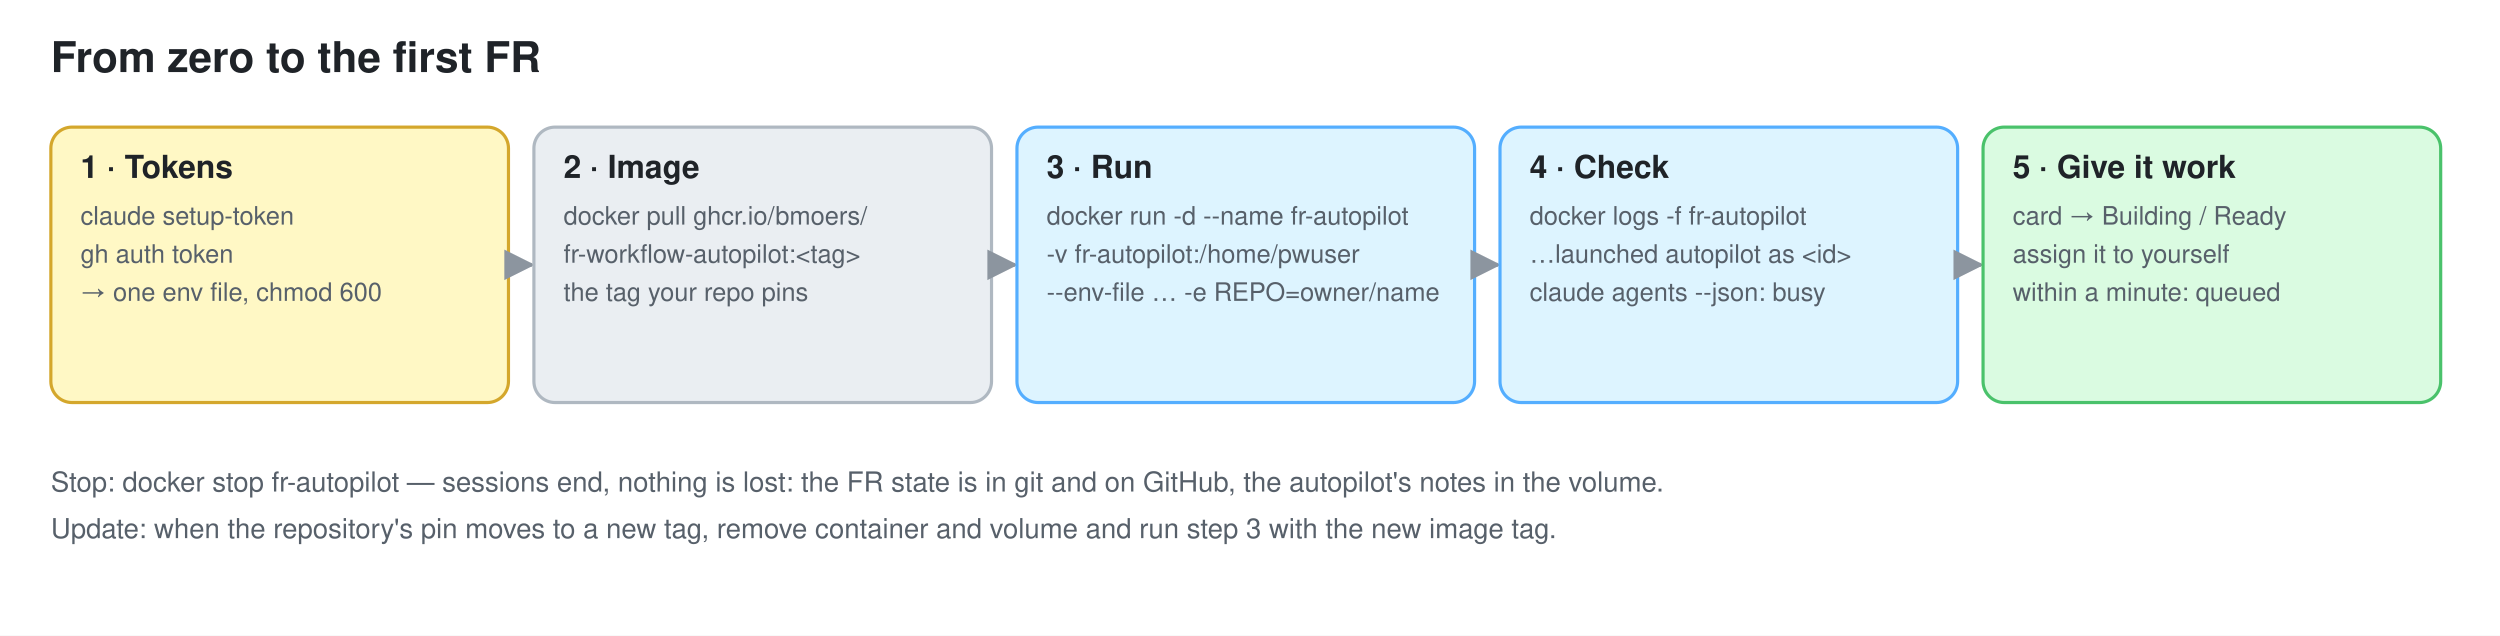
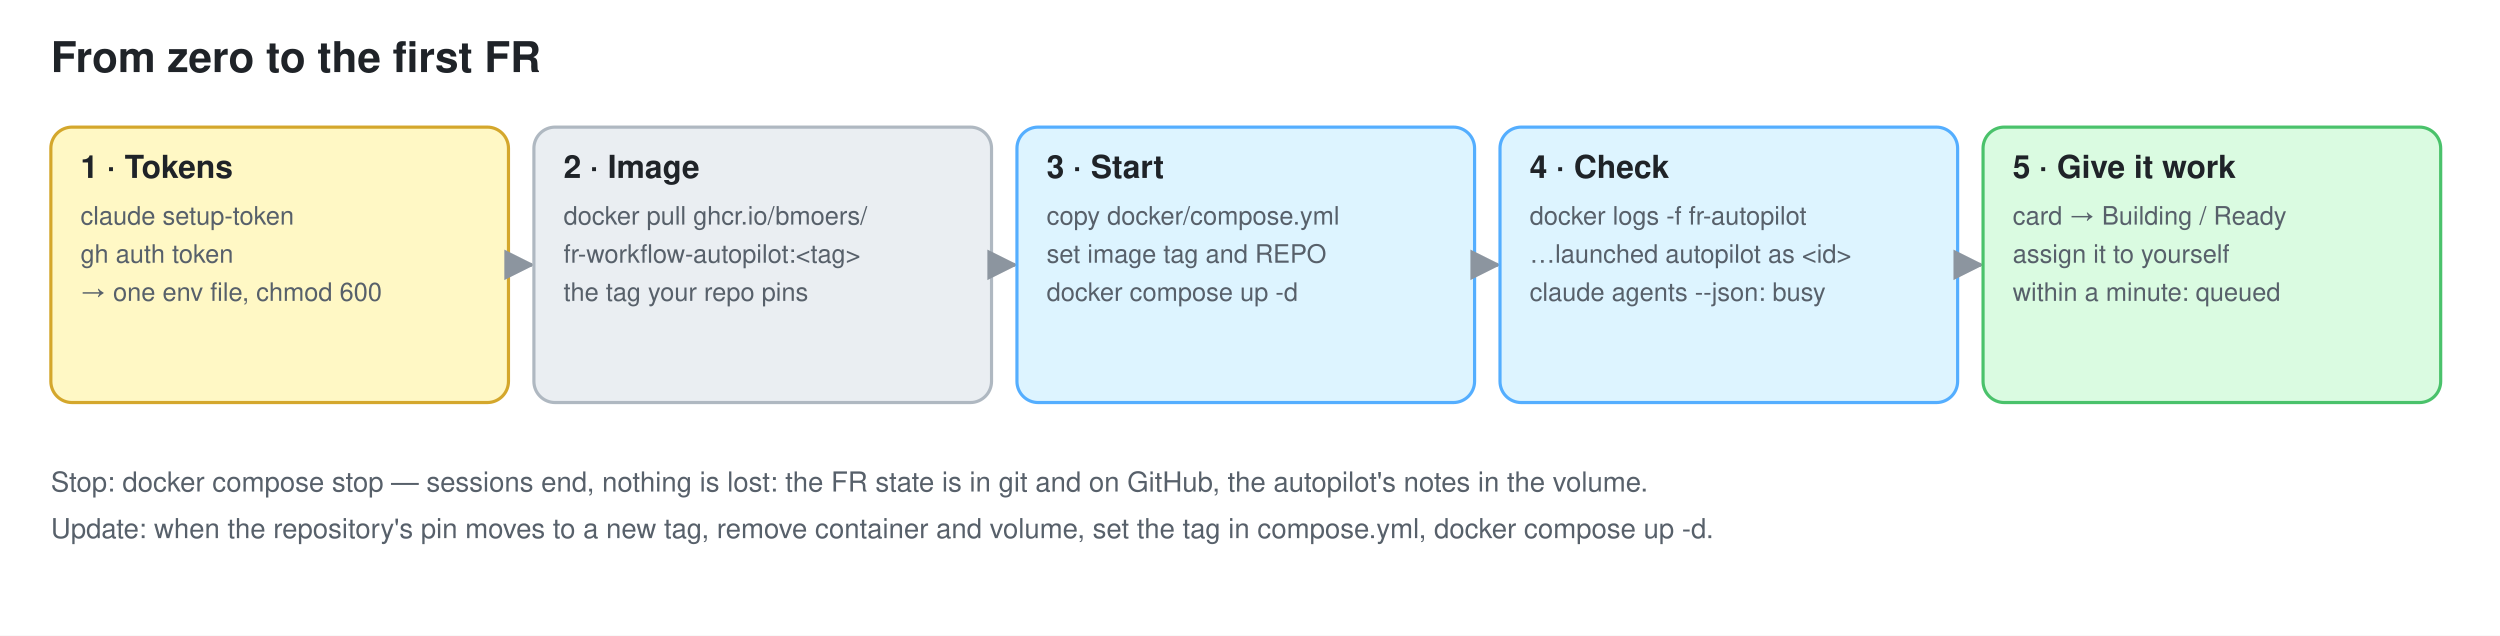
<svg xmlns="http://www.w3.org/2000/svg" viewBox="0 0 1180 300" width="1180" height="300" font-family="-apple-system, BlinkMacSystemFont, 'Segoe UI', Helvetica, Arial, sans-serif">
  <defs>
    <marker id="a" viewBox="0 0 10 10" refX="9" refY="5" markerWidth="8" markerHeight="8" orient="auto-start-reverse">
      <path d="M 0 0 L 10 5 L 0 10 z" fill="#8c959f" />
    </marker>
  </defs>
  <rect width="1180" height="300" fill="#ffffff" />
  <text x="24" y="34" font-family="-apple-system, BlinkMacSystemFont, 'Segoe UI', Helvetica, Arial, sans-serif" font-size="20" font-weight="600" fill="#1f2328" text-anchor="start">From zero to the first FR</text>
  <rect x="24" y="60" width="216" height="130" rx="10" fill="#fff8c5" stroke="#d4a72c" stroke-width="1.5" />
  <text x="38" y="84" font-family="-apple-system, BlinkMacSystemFont, 'Segoe UI', Helvetica, Arial, sans-serif" font-size="15" font-weight="600" fill="#1f2328" text-anchor="start">1 · Tokens</text>
  <text x="38" y="106" font-family="-apple-system, BlinkMacSystemFont, 'Segoe UI', Helvetica, Arial, sans-serif" font-size="12" font-weight="normal" fill="#57606a" text-anchor="start">claude setup-token</text>
  <text x="38" y="124" font-family="-apple-system, BlinkMacSystemFont, 'Segoe UI', Helvetica, Arial, sans-serif" font-size="12" font-weight="normal" fill="#57606a" text-anchor="start">gh auth token</text>
  <text x="38" y="142" font-family="-apple-system, BlinkMacSystemFont, 'Segoe UI', Helvetica, Arial, sans-serif" font-size="12" font-weight="normal" fill="#57606a" text-anchor="start">→ one env file, chmod 600</text>
  <line x1="240" y1="125" x2="251" y2="125" stroke="#8c959f" stroke-width="1.8" marker-end="url(#a)" />
  <rect x="252" y="60" width="216" height="130" rx="10" fill="#eaeef2" stroke="#afb8c1" stroke-width="1.5" />
  <text x="266" y="84" font-family="-apple-system, BlinkMacSystemFont, 'Segoe UI', Helvetica, Arial, sans-serif" font-size="15" font-weight="600" fill="#1f2328" text-anchor="start">2 · Image</text>
  <text x="266" y="106" font-family="-apple-system, BlinkMacSystemFont, 'Segoe UI', Helvetica, Arial, sans-serif" font-size="12" font-weight="normal" fill="#57606a" text-anchor="start">docker pull ghcr.io/bmoers/</text>
  <text x="266" y="124" font-family="-apple-system, BlinkMacSystemFont, 'Segoe UI', Helvetica, Arial, sans-serif" font-size="12" font-weight="normal" fill="#57606a" text-anchor="start">  fr-workflow-autopilot:&lt;tag&gt;</text>
  <text x="266" y="142" font-family="-apple-system, BlinkMacSystemFont, 'Segoe UI', Helvetica, Arial, sans-serif" font-size="12" font-weight="normal" fill="#57606a" text-anchor="start">the tag your repo pins</text>
  <line x1="468" y1="125" x2="479" y2="125" stroke="#8c959f" stroke-width="1.8" marker-end="url(#a)" />
  <rect x="480" y="60" width="216" height="130" rx="10" fill="#ddf4ff" stroke="#54aeff" stroke-width="1.5" />
-   <text x="494" y="84" font-family="-apple-system, BlinkMacSystemFont, 'Segoe UI', Helvetica, Arial, sans-serif" font-size="15" font-weight="600" fill="#1f2328" text-anchor="start">3 · Run</text>
-   <text x="494" y="106" font-family="-apple-system, BlinkMacSystemFont, 'Segoe UI', Helvetica, Arial, sans-serif" font-size="12" font-weight="normal" fill="#57606a" text-anchor="start">docker run -d --name fr-autopilot</text>
-   <text x="494" y="124" font-family="-apple-system, BlinkMacSystemFont, 'Segoe UI', Helvetica, Arial, sans-serif" font-size="12" font-weight="normal" fill="#57606a" text-anchor="start">  -v fr-autopilot:/home/pwuser</text>
-   <text x="494" y="142" font-family="-apple-system, BlinkMacSystemFont, 'Segoe UI', Helvetica, Arial, sans-serif" font-size="12" font-weight="normal" fill="#57606a" text-anchor="start">  --env-file … -e REPO=owner/name</text>
+   <text x="494" y="84" font-family="-apple-system, BlinkMacSystemFont, 'Segoe UI', Helvetica, Arial, sans-serif" font-size="15" font-weight="600" fill="#1f2328" text-anchor="start">3 · Start</text>
+   <text x="494" y="106" font-family="-apple-system, BlinkMacSystemFont, 'Segoe UI', Helvetica, Arial, sans-serif" font-size="12" font-weight="normal" fill="#57606a" text-anchor="start">copy docker/compose.yml</text>
+   <text x="494" y="124" font-family="-apple-system, BlinkMacSystemFont, 'Segoe UI', Helvetica, Arial, sans-serif" font-size="12" font-weight="normal" fill="#57606a" text-anchor="start">  set image tag and REPO</text>
+   <text x="494" y="142" font-family="-apple-system, BlinkMacSystemFont, 'Segoe UI', Helvetica, Arial, sans-serif" font-size="12" font-weight="normal" fill="#57606a" text-anchor="start">docker compose up -d</text>
  <line x1="696" y1="125" x2="707" y2="125" stroke="#8c959f" stroke-width="1.8" marker-end="url(#a)" />
  <rect x="708" y="60" width="216" height="130" rx="10" fill="#ddf4ff" stroke="#54aeff" stroke-width="1.5" />
  <text x="722" y="84" font-family="-apple-system, BlinkMacSystemFont, 'Segoe UI', Helvetica, Arial, sans-serif" font-size="15" font-weight="600" fill="#1f2328" text-anchor="start">4 · Check</text>
  <text x="722" y="106" font-family="-apple-system, BlinkMacSystemFont, 'Segoe UI', Helvetica, Arial, sans-serif" font-size="12" font-weight="normal" fill="#57606a" text-anchor="start">docker logs -f fr-autopilot</text>
  <text x="722" y="124" font-family="-apple-system, BlinkMacSystemFont, 'Segoe UI', Helvetica, Arial, sans-serif" font-size="12" font-weight="normal" fill="#57606a" text-anchor="start">…launched autopilot as &lt;id&gt;</text>
  <text x="722" y="142" font-family="-apple-system, BlinkMacSystemFont, 'Segoe UI', Helvetica, Arial, sans-serif" font-size="12" font-weight="normal" fill="#57606a" text-anchor="start">claude agents --json: busy</text>
  <line x1="924" y1="125" x2="935" y2="125" stroke="#8c959f" stroke-width="1.8" marker-end="url(#a)" />
  <rect x="936" y="60" width="216" height="130" rx="10" fill="#dafbe1" stroke="#4ac26b" stroke-width="1.5" />
  <text x="950" y="84" font-family="-apple-system, BlinkMacSystemFont, 'Segoe UI', Helvetica, Arial, sans-serif" font-size="15" font-weight="600" fill="#1f2328" text-anchor="start">5 · Give it work</text>
  <text x="950" y="106" font-family="-apple-system, BlinkMacSystemFont, 'Segoe UI', Helvetica, Arial, sans-serif" font-size="12" font-weight="normal" fill="#57606a" text-anchor="start">card → Building / Ready</text>
  <text x="950" y="124" font-family="-apple-system, BlinkMacSystemFont, 'Segoe UI', Helvetica, Arial, sans-serif" font-size="12" font-weight="normal" fill="#57606a" text-anchor="start">assign it to yourself</text>
  <text x="950" y="142" font-family="-apple-system, BlinkMacSystemFont, 'Segoe UI', Helvetica, Arial, sans-serif" font-size="12" font-weight="normal" fill="#57606a" text-anchor="start">within a minute: queued</text>
-   <text x="24" y="232" font-family="-apple-system, BlinkMacSystemFont, 'Segoe UI', Helvetica, Arial, sans-serif" font-size="13" font-weight="normal" fill="#57606a" text-anchor="start">Stop: docker stop fr-autopilot — sessions end, nothing is lost: the FR state is in git and on GitHub, the autopilot's notes in the volume.</text>
-   <text x="24" y="254" font-family="-apple-system, BlinkMacSystemFont, 'Segoe UI', Helvetica, Arial, sans-serif" font-size="13" font-weight="normal" fill="#57606a" text-anchor="start">Update: when the repository's pin moves to a new tag, remove container and volume and run step 3 with the new image tag.</text>
+   <text x="24" y="232" font-family="-apple-system, BlinkMacSystemFont, 'Segoe UI', Helvetica, Arial, sans-serif" font-size="13" font-weight="normal" fill="#57606a" text-anchor="start">Stop: docker compose stop — sessions end, nothing is lost: the FR state is in git and on GitHub, the autopilot's notes in the volume.</text>
+   <text x="24" y="254" font-family="-apple-system, BlinkMacSystemFont, 'Segoe UI', Helvetica, Arial, sans-serif" font-size="13" font-weight="normal" fill="#57606a" text-anchor="start">Update: when the repository's pin moves to a new tag, remove container and volume, set the tag in compose.yml, docker compose up -d.</text>
</svg>
